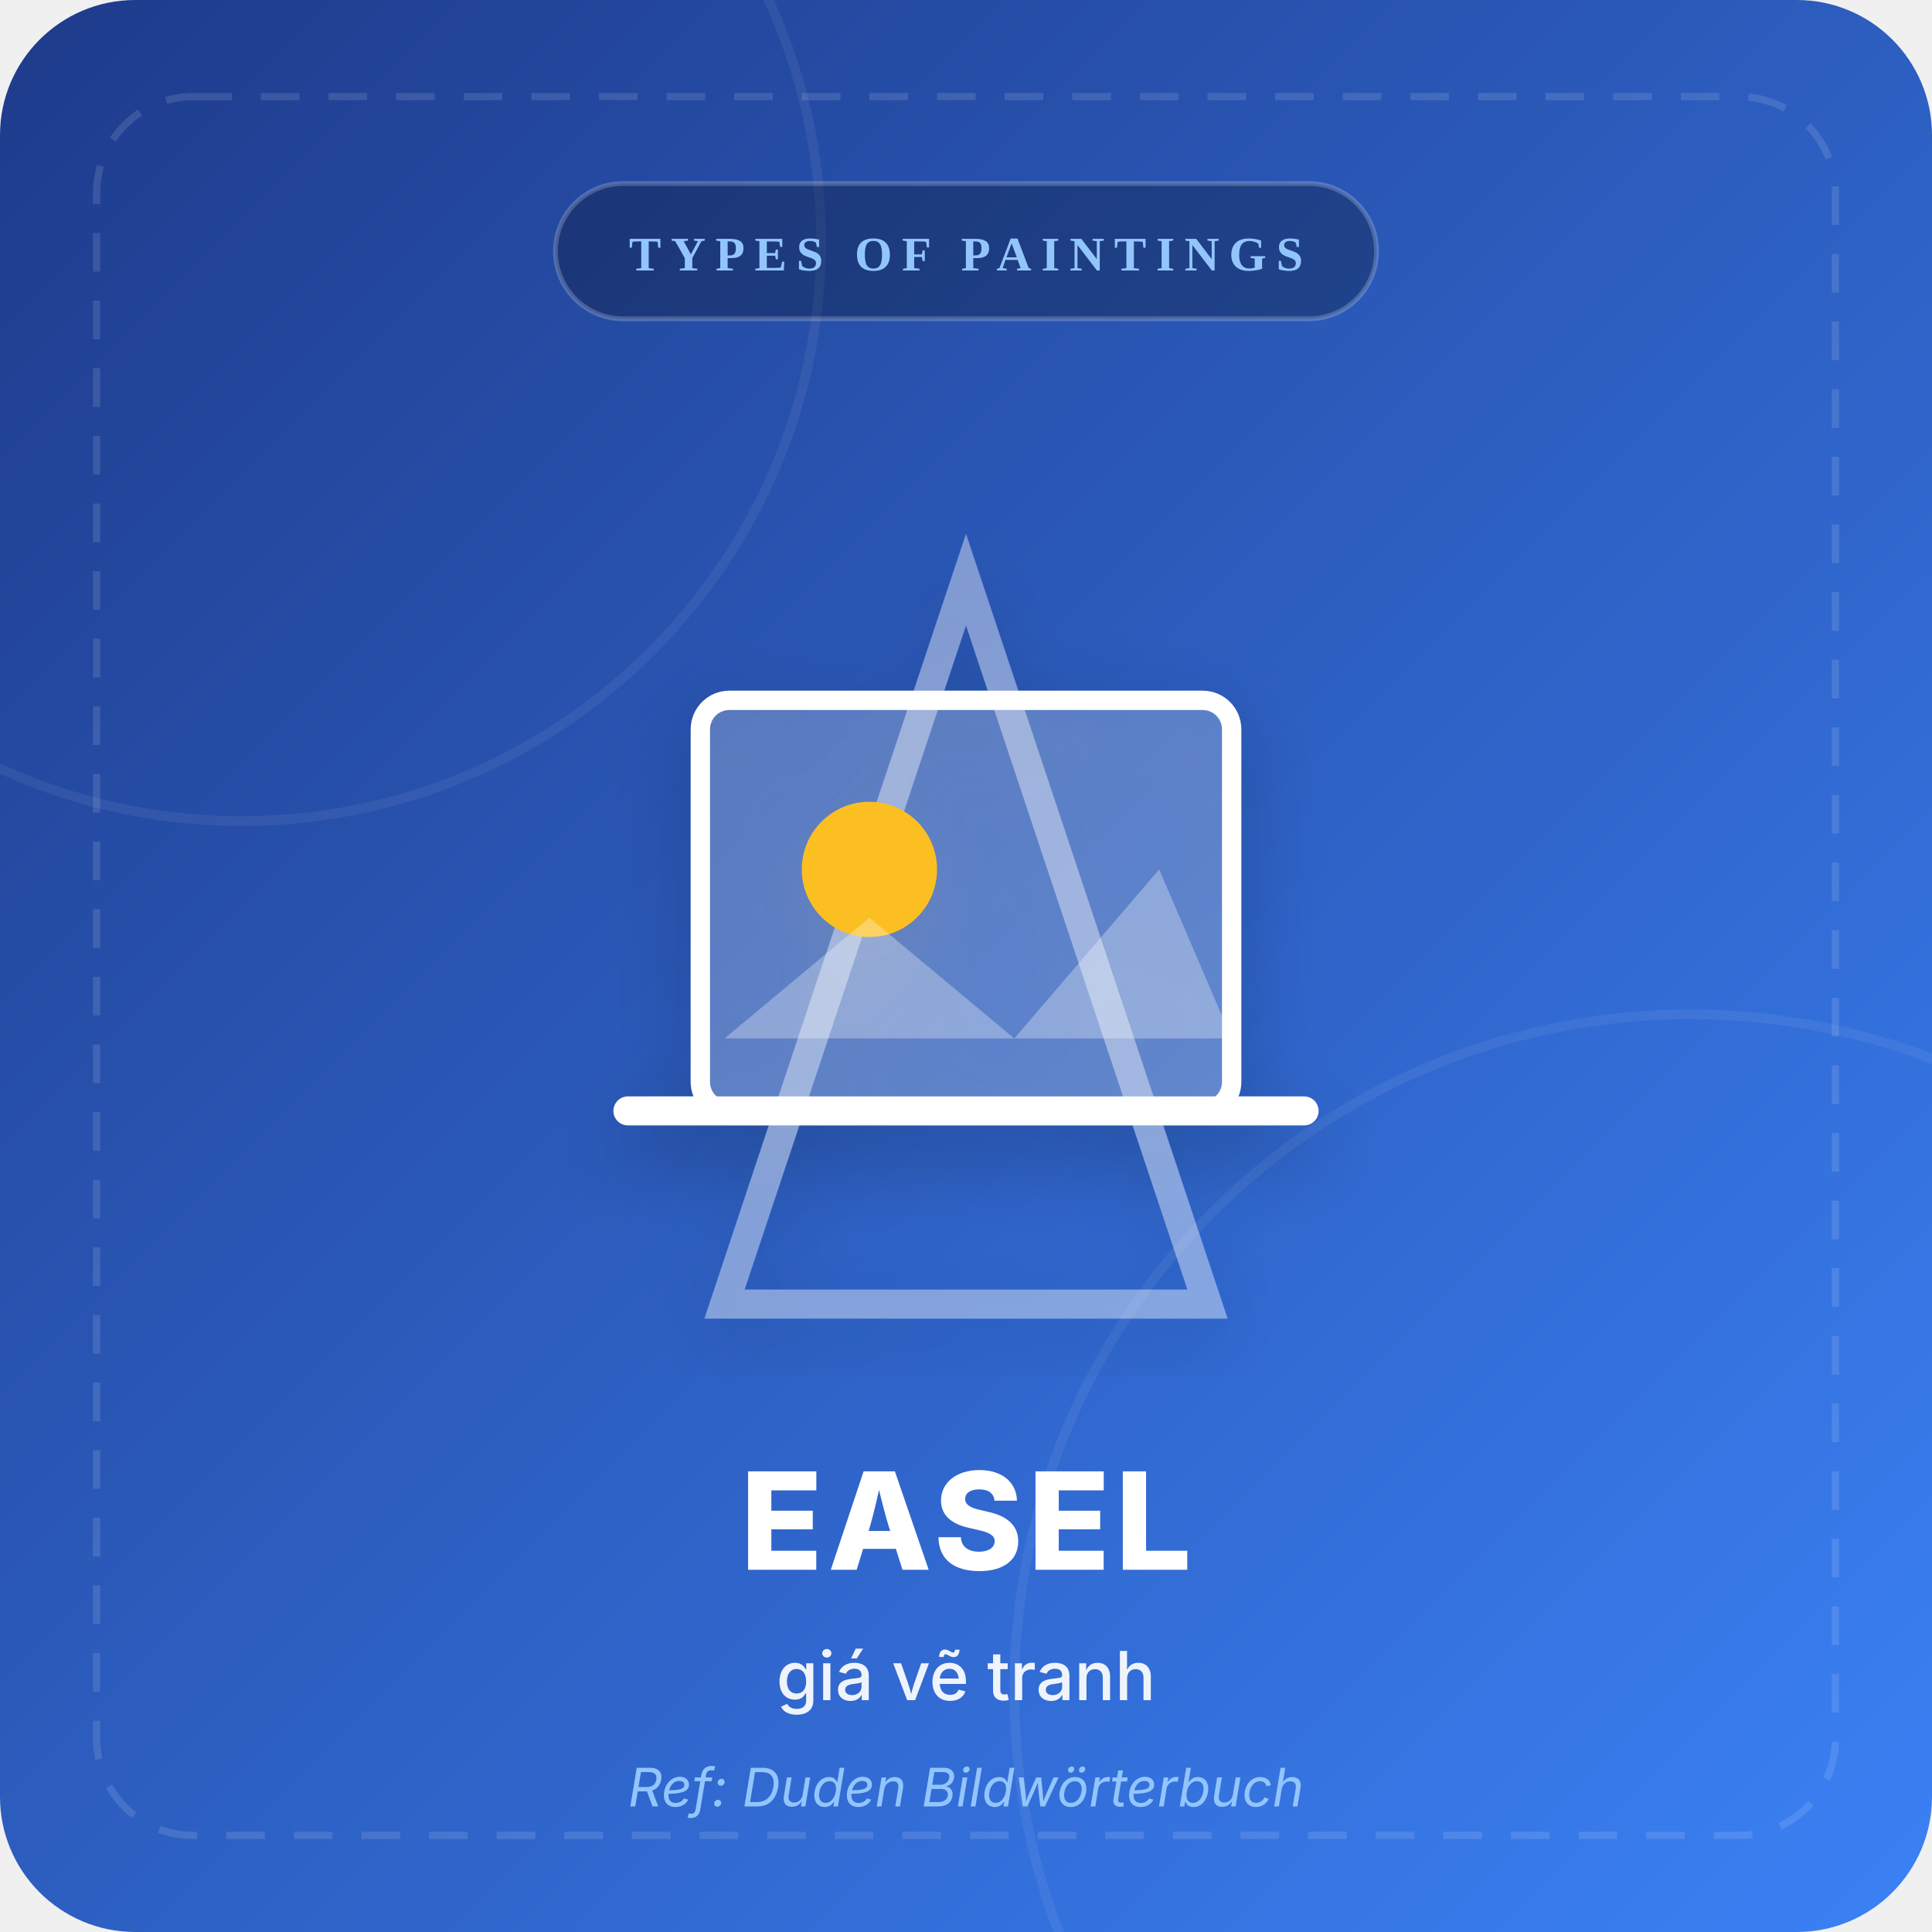
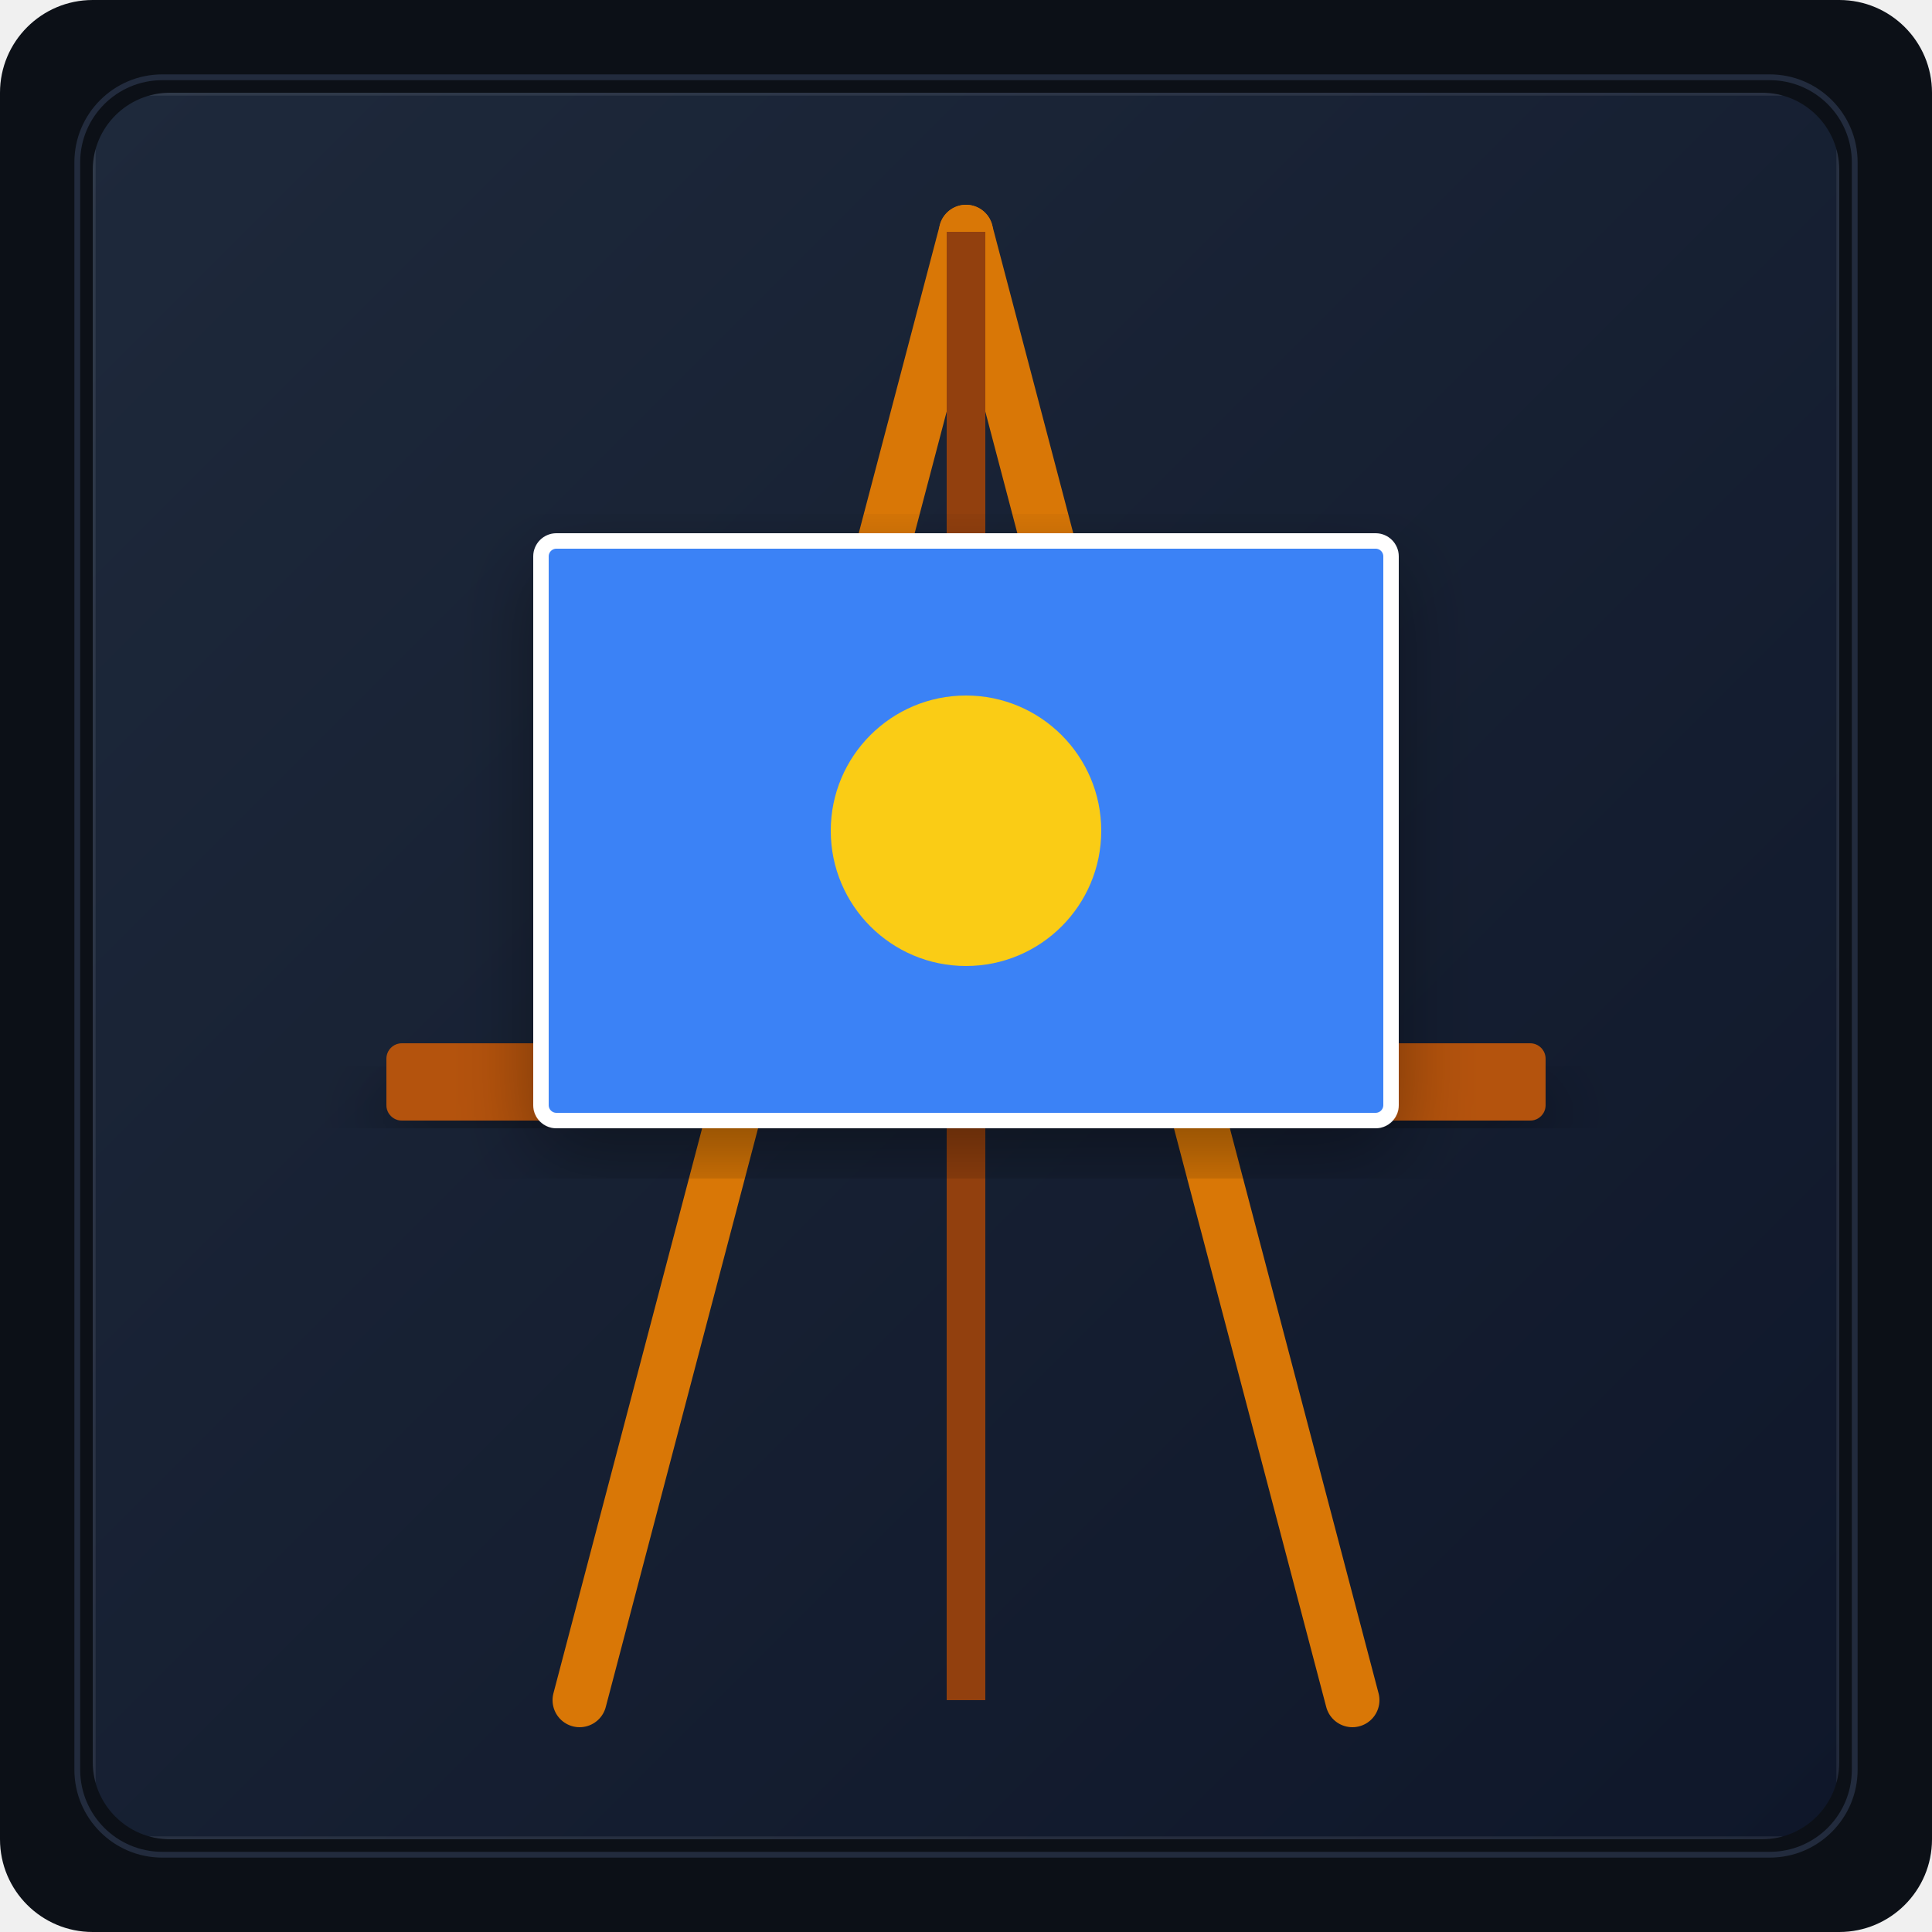
- <svg xmlns="http://www.w3.org/2000/svg" viewBox="0 0 400 400" width="100%" height="100%">
+ <svg xmlns="http://www.w3.org/2000/svg" viewBox="0 0 500 500" width="100%" height="100%">
  <defs>
-     <linearGradient id="grad_12" x1="0%" y1="0%" x2="100%" y2="100%">
-       <stop offset="0%" stop-color="#1e3a8a" />
-       <stop offset="100%" stop-color="#3b82f6" />
+     <linearGradient id="bg_easel" x1="0%" y1="0%" x2="100%" y2="100%">
+       <stop offset="0%" stop-color="#1e293b" />
+       <stop offset="100%" stop-color="#0f172a" />
    </linearGradient>
-     <filter id="shadow" x="-10%" y="-10%" width="120%" height="120%">
-       <feDropShadow dx="0" dy="6" stdDeviation="8" flood-opacity="0.3" />
+     <filter id="softGlow" x="-20%" y="-20%" width="140%" height="140%">
+       <feGaussianBlur stdDeviation="12" result="blur" />
+       <feComposite in="SourceGraphic" in2="blur" operator="over" />
    </filter>
+     <filter id="drop" x="-10%" y="-10%" width="120%" height="120%">
+       <feDropShadow dx="0" dy="8" stdDeviation="10" flood-color="#000000" flood-opacity="0.35" />
+     </filter>
+     <clipPath id="canvasClip">
+       <rect x="24" y="24" width="452" height="452" rx="20" />
+     </clipPath>
  </defs>
-   <rect width="400" height="400" rx="28" fill="url(#grad_12)" />
-   <circle cx="50" cy="50" r="120" fill="none" stroke="rgba(255,255,255,0.06)" stroke-width="2" />
-   <circle cx="350" cy="350" r="140" fill="none" stroke="rgba(255,255,255,0.06)" stroke-width="2" />
-   <rect x="20" y="20" width="360" height="360" rx="20" fill="none" stroke="rgba(255,255,255,0.12)" stroke-width="1.5" stroke-dasharray="8,6" />
-   <g transform="translate(200, 52)">
-     <rect x="-85" y="-14" width="170" height="28" rx="14" fill="rgba(0,0,0,0.25)" stroke="rgba(255,255,255,0.2)" stroke-width="1" />
-     <text x="0" y="4" font-family="'Cinzel', 'Times New Roman', Georgia, serif" font-size="10" font-weight="bold" fill="#93c5fd" text-anchor="middle" letter-spacing="2">TYPES OF PAINTINGS</text>
+   <rect width="500" height="500" rx="24" fill="#0c1017" />
+   <rect x="20" y="20" width="460" height="460" rx="22" fill="none" stroke="#222b3d" stroke-width="1.5" />
+   <g clip-path="url(#canvasClip)">
+     <rect x="24" y="24" width="452" height="452" fill="url(#bg_easel)" />
+     <line x1="150" y1="440" x2="250" y2="60" stroke="#d97706" stroke-width="14" stroke-linecap="round" />
+     <line x1="350" y1="440" x2="250" y2="60" stroke="#d97706" stroke-width="14" stroke-linecap="round" />
+     <line x1="250" y1="440" x2="250" y2="60" stroke="#92400e" stroke-width="10" />
+     <rect x="100" y="270" width="300" height="20" rx="4" fill="#b45309" filter="url(#drop)" />
+     <rect x="140" y="140" width="220" height="150" rx="4" fill="#3b82f6" stroke="#ffffff" stroke-width="4" filter="url(#drop)" />
+     <circle cx="250" cy="215" r="35" fill="#facc15" />
+     <rect x="24" y="24" width="452" height="452" fill="none" stroke="rgba(255,255,255,0.08)" stroke-width="1.5" />
  </g>
-   <g filter="url(#shadow)">
-     <polygon points="150,270 200,120 250,270" stroke="rgba(255,255,255,0.4)" stroke-width="6" fill="none" />
-     <rect x="145" y="145" width="110" height="85" rx="6" fill="rgba(255,255,255,0.2)" stroke="white" stroke-width="4" />
-     <line x1="130" y1="230" x2="270" y2="230" stroke="white" stroke-width="6" stroke-linecap="round" />
-     <circle cx="180" cy="180" r="14" fill="#fbbf24" />
-     <path d="M150 215 L180 190 L210 215 L240 180 L255 215 Z" fill="rgba(255,255,255,0.3)" />
-   </g>
-   <text x="200" y="325" font-family="'Plus Jakarta Sans', system-ui, -apple-system, sans-serif" font-size="28" font-weight="800" fill="#ffffff" text-anchor="middle" letter-spacing="1">EASEL</text>
-   <text x="200" y="352" font-family="'Plus Jakarta Sans', system-ui, -apple-system, sans-serif" font-size="14" font-weight="500" fill="rgba(255,255,255,0.92)" text-anchor="middle">giá vẽ tranh</text>
-   <text x="200" y="374" font-family="'Plus Jakarta Sans', system-ui, -apple-system, sans-serif" font-size="11" font-weight="400" fill="#93c5fd" text-anchor="middle" font-style="italic">Ref: Duden Bildwörterbuch</text>
</svg>
